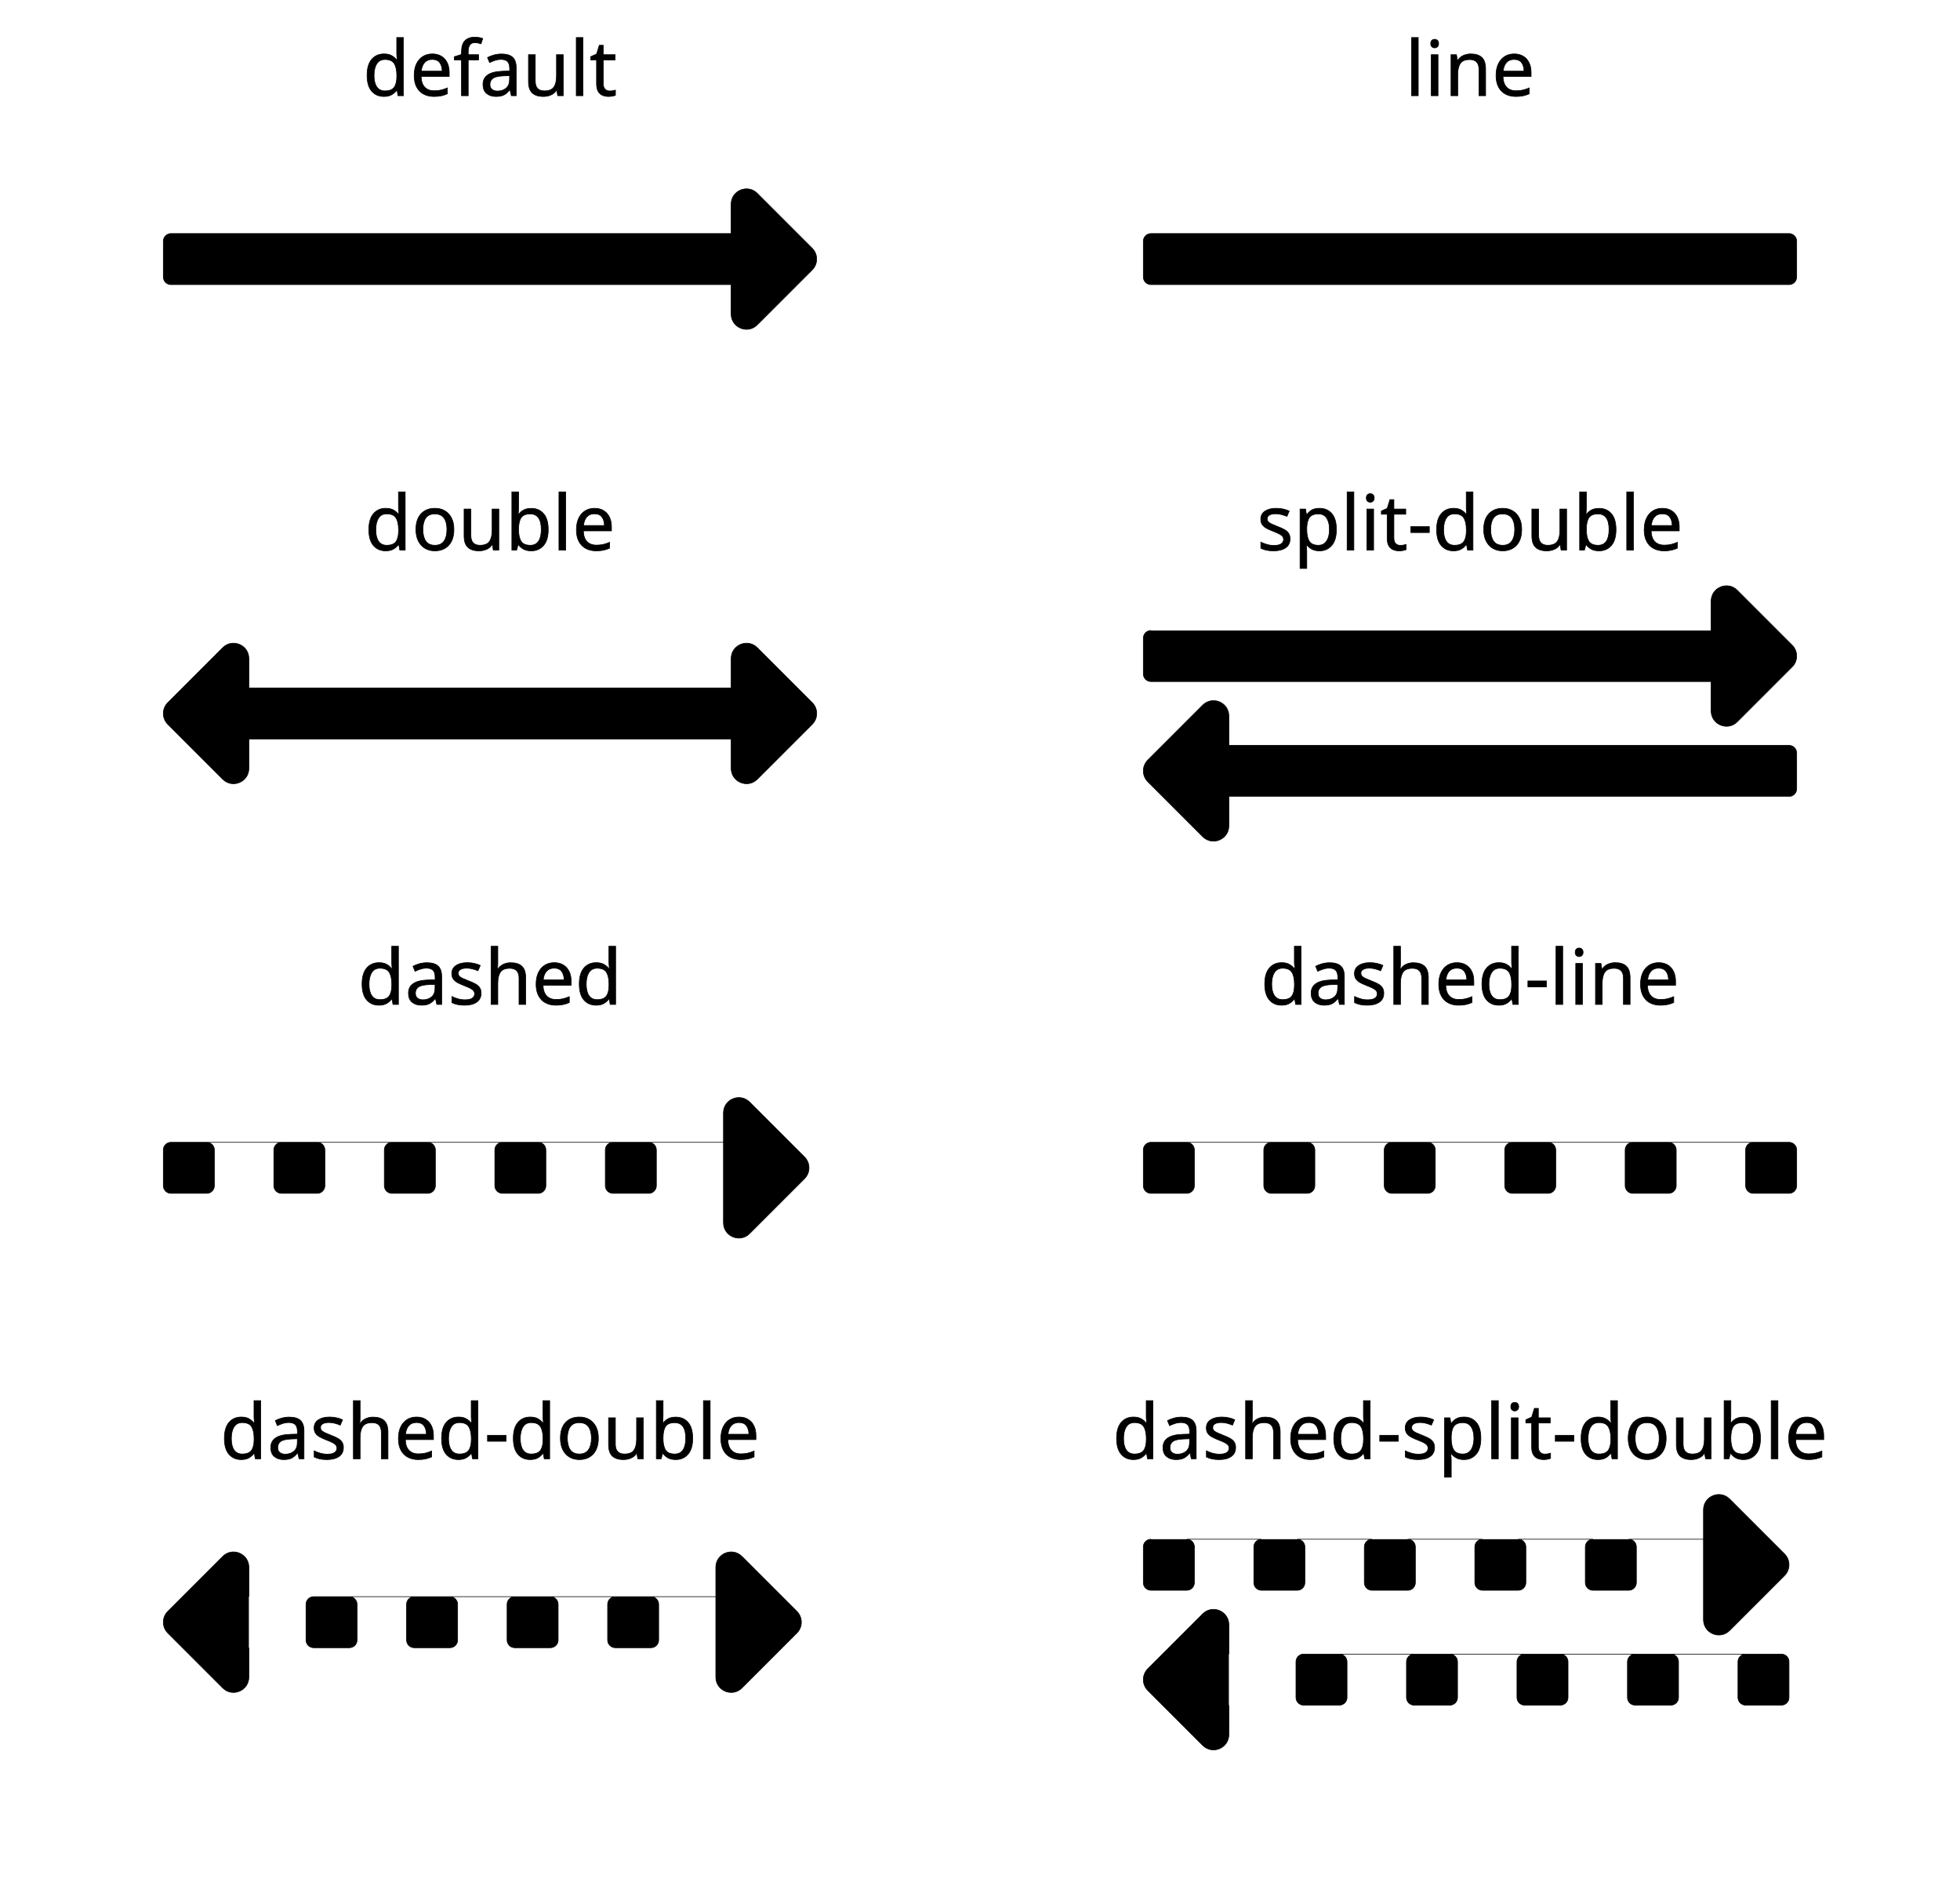
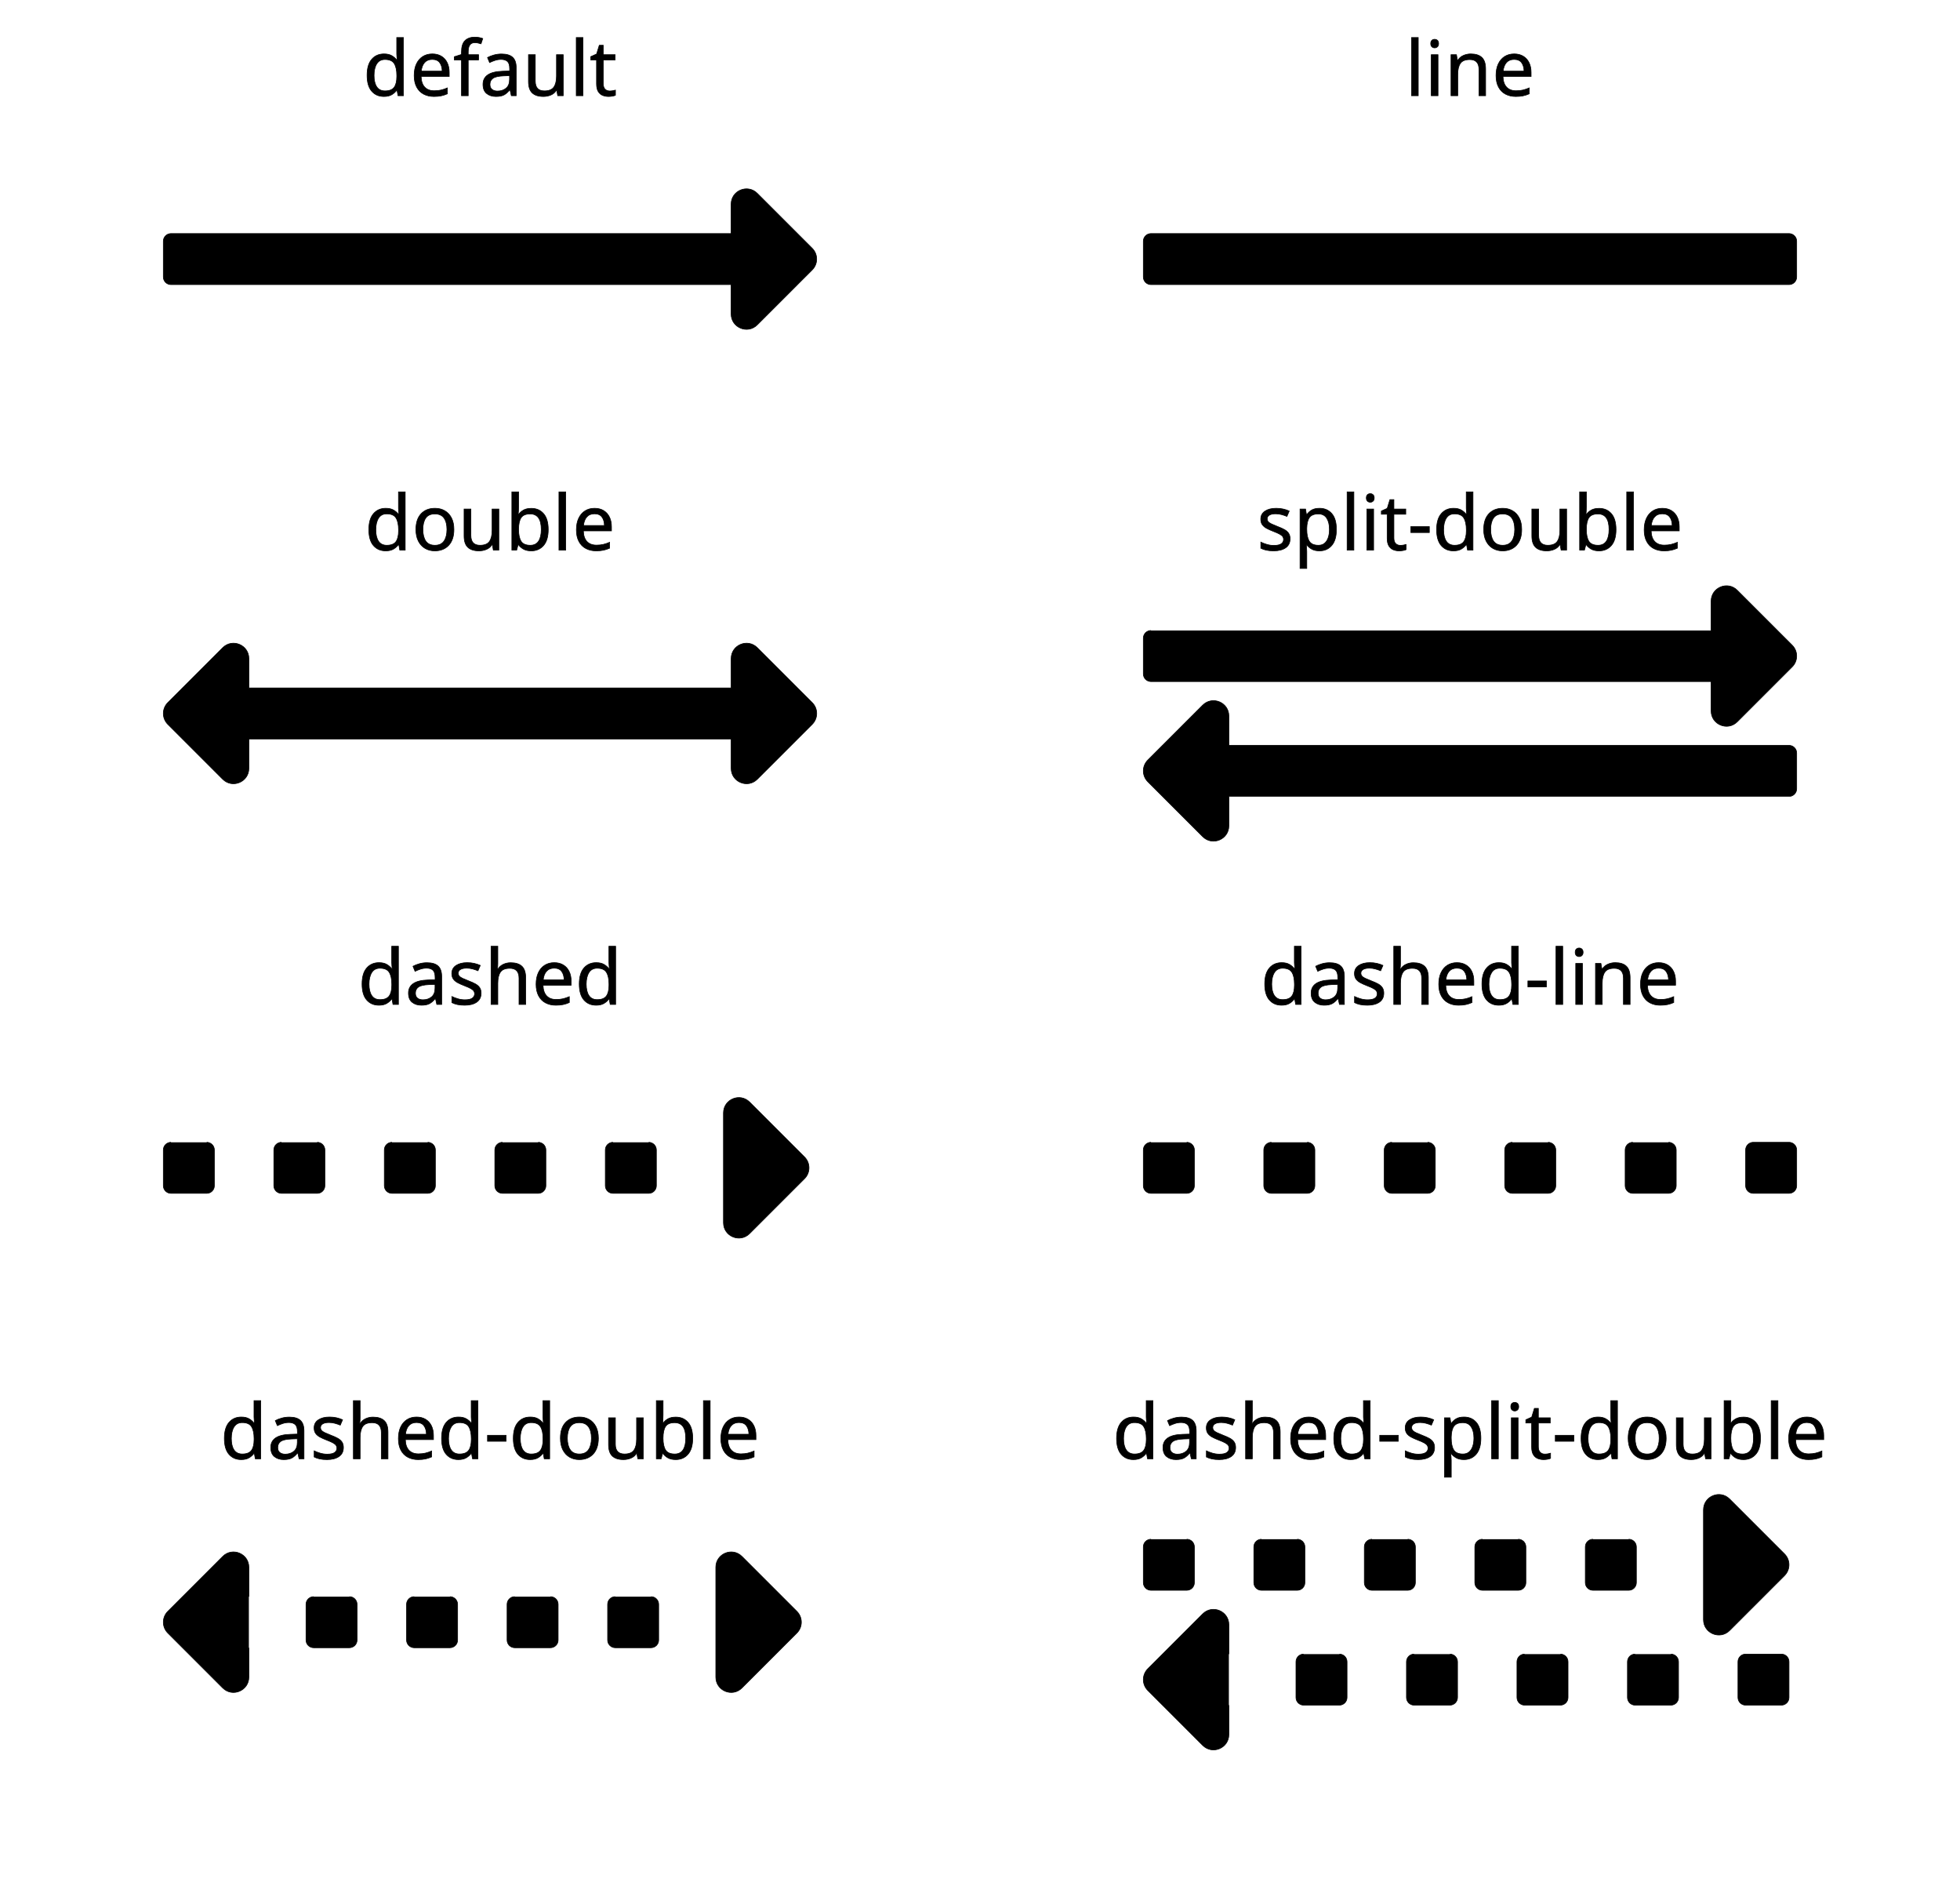
<svg xmlns="http://www.w3.org/2000/svg" viewBox="0 0 3072 2948" width="384" height="368.5" stroke="black" fill="black">
  <g>
    <g transform="translate(256 150)">
      <path d="M12 216c-6.627 0-12 5.373-12 12v56c0 6.627 5.373 12 12 12h877.941v46.059c0 21.382 25.851 32.09 40.971 16.971 l86.059 -86.059c9.373-9.373 9.373-24.569 0-33.941l-86.059-86.059c-15.119-15.119-40.971-4.411-40.971 16.971v46.059z" />
      <text x="512" y="0" font-family="Verdana" font-size="120" text-anchor="middle">default</text>
    </g>
  </g>
  <g>
    <g transform="translate(1792 150)">
      <path d="M12 216c-6.627 0-12 5.373-12 12v56c0 6.627 5.373 12 12 12h1000c6.627 0 12 -5.373 12 -12v-56c0 -6.627 -5.373 -12 -12 -12z" />
      <text x="512" y="0" font-family="Verdana" font-size="120" text-anchor="middle">line</text>
    </g>
  </g>
  <g>
    <g transform="translate(256 862)">
      <path d="M134.059 216v-46.059c0-21.382-25.851-32.09-40.971-16.971l-86.059 86.059c-9.373 9.373-9.373 24.568 0 33.941l86.059 86.059c15.119 15.119 40.971 4.411 40.971-16.971v-46.059h755.94v46.059c0 21.382 25.851 32.09 40.971 16.971 l86.059 -86.059c9.373-9.373 9.373-24.569 0-33.941l-86.059-86.059c-15.119-15.119-40.971-4.411-40.971 16.971v46.059z" />
      <text x="512" y="0" font-family="Verdana" font-size="120" text-anchor="middle">double</text>
    </g>
  </g>
  <g>
    <g transform="translate(1792 862)">
      <path d="M12 126c-6.627 0-12 5.373-12 12v56c0 6.627 5.373 12 12 12h877.941v46.059c0 21.382 25.851 32.09 40.971 16.971 l86.059 -86.059c9.373-9.373 9.373-24.569 0-33.941l-86.059-86.059c-15.119-15.119-40.971-4.411-40.971 16.971v46.059M134.059 306v-46.059c0-21.382-25.851-32.09-40.971-16.971l-86.059 86.059c-9.373 9.373-9.373 24.568 0 33.941l86.059 86.059c15.119 15.119 40.971 4.411 40.971-16.971v-46.059h877.941c6.627 0 12 -5.373 12 -12v-56c0 -6.627 -5.373 -12 -12 -12z" />
      <text x="512" y="0" font-family="Verdana" font-size="120" text-anchor="middle">split-double</text>
    </g>
  </g>
  <g>
    <g transform="translate(256 1574)">
-       <path d="M12 216c-6.627 0-12 5.373-12 12v56c0 6.627 5.373 12 12 12h56c6.627 0 12 -5.373 12 -12v-56c0 -6.627 -5.373 -12 -12 -12h117.188c-6.627 0-12 5.373-12 12v56c0 6.627 5.373 12 12 12h56c6.627 0 12 -5.373 12 -12v-56c0 -6.627 -5.373 -12 -12 -12h117.188c-6.627 0-12 5.373-12 12v56c0 6.627 5.373 12 12 12h56c6.627 0 12 -5.373 12 -12v-56c0 -6.627 -5.373 -12 -12 -12h117.188c-6.627 0-12 5.373-12 12v56c0 6.627 5.373 12 12 12h56c6.627 0 12 -5.373 12 -12v-56c0 -6.627 -5.373 -12 -12 -12h117.188c-6.627 0-12 5.373-12 12v56c0 6.627 5.373 12 12 12h56c6.627 0 12 -5.373 12 -12v-56c0 -6.627 -5.373 -12 -12 -12h117.188v80v46.059c0 21.382 25.851 32.09 40.971 16.971 l86.059 -86.059c9.373-9.373 9.373-24.569 0-33.941l-86.059-86.059c-15.119-15.119-40.971-4.411-40.971 16.971v46.059z" />
+       <path d="M12 216c-6.627 0-12 5.373-12 12v56c0 6.627 5.373 12 12 12h56c6.627 0 12 -5.373 12 -12v-56c0 -6.627 -5.373 -12 -12 -12m117.188 0c-6.627 0-12 5.373-12 12v56c0 6.627 5.373 12 12 12h56c6.627 0 12 -5.373 12 -12v-56c0 -6.627 -5.373 -12 -12 -12m117.188 0c-6.627 0-12 5.373-12 12v56c0 6.627 5.373 12 12 12h56c6.627 0 12 -5.373 12 -12v-56c0 -6.627 -5.373 -12 -12 -12m117.188 0c-6.627 0-12 5.373-12 12v56c0 6.627 5.373 12 12 12h56c6.627 0 12 -5.373 12 -12v-56c0 -6.627 -5.373 -12 -12 -12m117.188 0c-6.627 0-12 5.373-12 12v56c0 6.627 5.373 12 12 12h56c6.627 0 12 -5.373 12 -12v-56c0 -6.627 -5.373 -12 -12 -12m117.188 0v80v46.059c0 21.382 25.851 32.09 40.971 16.971 l86.059 -86.059c9.373-9.373 9.373-24.569 0-33.941l-86.059-86.059c-15.119-15.119-40.971-4.411-40.971 16.971v46.059z" />
      <text x="512" y="0" font-family="Verdana" font-size="120" text-anchor="middle">dashed</text>
    </g>
  </g>
  <g>
    <g transform="translate(1792 1574)">
-       <path d="M12 216c-6.627 0-12 5.373-12 12v56c0 6.627 5.373 12 12 12h56c6.627 0 12 -5.373 12 -12v-56c0 -6.627 -5.373 -12 -12 -12h132.8c-6.627 0-12 5.373-12 12v56c0 6.627 5.373 12 12 12h56c6.627 0 12 -5.373 12 -12v-56c0 -6.627 -5.373 -12 -12 -12h132.8c-6.627 0-12 5.373-12 12v56c0 6.627 5.373 12 12 12h56c6.627 0 12 -5.373 12 -12v-56c0 -6.627 -5.373 -12 -12 -12h132.8c-6.627 0-12 5.373-12 12v56c0 6.627 5.373 12 12 12h56c6.627 0 12 -5.373 12 -12v-56c0 -6.627 -5.373 -12 -12 -12h132.8c-6.627 0-12 5.373-12 12v56c0 6.627 5.373 12 12 12h56c6.627 0 12 -5.373 12 -12v-56c0 -6.627 -5.373 -12 -12 -12h132.8c-6.627 0-12 5.373-12 12v56c0 6.627 5.373 12 12 12h56c6.627 0 12 -5.373 12 -12v-56c0 -6.627 -5.373 -12 -12 -12z" />
+       <path d="M12 216c-6.627 0-12 5.373-12 12v56c0 6.627 5.373 12 12 12h56c6.627 0 12 -5.373 12 -12v-56c0 -6.627 -5.373 -12 -12 -12m132.8 0c-6.627 0-12 5.373-12 12v56c0 6.627 5.373 12 12 12h56c6.627 0 12 -5.373 12 -12v-56c0 -6.627 -5.373 -12 -12 -12m132.8 0c-6.627 0-12 5.373-12 12v56c0 6.627 5.373 12 12 12h56c6.627 0 12 -5.373 12 -12v-56c0 -6.627 -5.373 -12 -12 -12m132.8 0c-6.627 0-12 5.373-12 12v56c0 6.627 5.373 12 12 12h56c6.627 0 12 -5.373 12 -12v-56c0 -6.627 -5.373 -12 -12 -12m132.8 0c-6.627 0-12 5.373-12 12v56c0 6.627 5.373 12 12 12h56c6.627 0 12 -5.373 12 -12v-56c0 -6.627 -5.373 -12 -12 -12m132.8 0c-6.627 0-12 5.373-12 12v56c0 6.627 5.373 12 12 12h56c6.627 0 12 -5.373 12 -12v-56c0 -6.627 -5.373 -12 -12 -12z" />
      <text x="512" y="0" font-family="Verdana" font-size="120" text-anchor="middle">dashed-line</text>
    </g>
  </g>
  <g>
    <g transform="translate(256 2286)">
-       <path d="M134.059 216v-46.059c0-21.382-25.851-32.09-40.971-16.971l-86.059 86.059c-9.373 9.373-9.373 24.568 0 33.941l86.059 86.059c15.119 15.119 40.971 4.411 40.971-16.971v-46.059m101.576-80c-6.627 0-12 5.373-12 12v56c0 6.627 5.373 12 12 12h56c6.627 0 12 -5.373 12 -12v-56c0 -6.627 -5.373 -12 -12 -12h101.576c-6.627 0-12 5.373-12 12v56c0 6.627 5.373 12 12 12h56c6.627 0 12 -5.373 12 -12v-56c0 -6.627 -5.373 -12 -12 -12h101.576c-6.627 0-12 5.373-12 12v56c0 6.627 5.373 12 12 12h56c6.627 0 12 -5.373 12 -12v-56c0 -6.627 -5.373 -12 -12 -12h101.576c-6.627 0-12 5.373-12 12v56c0 6.627 5.373 12 12 12h56c6.627 0 12 -5.373 12 -12v-56c0 -6.627 -5.373 -12 -12 -12h101.576v80v46.059c0 21.382 25.851 32.09 40.971 16.971 l86.059 -86.059c9.373-9.373 9.373-24.569 0-33.941l-86.059-86.059c-15.119-15.119-40.971-4.411-40.971 16.971v46.059z" />
+       <path d="M134.059 216v-46.059c0-21.382-25.851-32.09-40.971-16.971l-86.059 86.059c-9.373 9.373-9.373 24.568 0 33.941l86.059 86.059c15.119 15.119 40.971 4.411 40.971-16.971v-46.059m101.576-80c-6.627 0-12 5.373-12 12v56c0 6.627 5.373 12 12 12h56c6.627 0 12 -5.373 12 -12v-56c0 -6.627 -5.373 -12 -12 -12m101.576 0c-6.627 0-12 5.373-12 12v56c0 6.627 5.373 12 12 12h56c6.627 0 12 -5.373 12 -12v-56c0 -6.627 -5.373 -12 -12 -12m101.576 0c-6.627 0-12 5.373-12 12v56c0 6.627 5.373 12 12 12h56c6.627 0 12 -5.373 12 -12v-56c0 -6.627 -5.373 -12 -12 -12m101.576 0c-6.627 0-12 5.373-12 12v56c0 6.627 5.373 12 12 12h56c6.627 0 12 -5.373 12 -12v-56c0 -6.627 -5.373 -12 -12 -12m101.576 0v80v46.059c0 21.382 25.851 32.09 40.971 16.971 l86.059 -86.059c9.373-9.373 9.373-24.569 0-33.941l-86.059-86.059c-15.119-15.119-40.971-4.411-40.971 16.971v46.059z" />
      <text x="512" y="0" font-family="Verdana" font-size="120" text-anchor="middle">dashed-double</text>
    </g>
  </g>
  <g>
    <g transform="translate(1792 2286)">
-       <path d="M12 126c-6.627 0-12 5.373-12 12v56c0 6.627 5.373 12 12 12h56c6.627 0 12 -5.373 12 -12v-56c0 -6.627 -5.373 -12 -12 -12h117.188c-6.627 0-12 5.373-12 12v56c0 6.627 5.373 12 12 12h56c6.627 0 12 -5.373 12 -12v-56c0 -6.627 -5.373 -12 -12 -12h117.188c-6.627 0-12 5.373-12 12v56c0 6.627 5.373 12 12 12h56c6.627 0 12 -5.373 12 -12v-56c0 -6.627 -5.373 -12 -12 -12h117.188c-6.627 0-12 5.373-12 12v56c0 6.627 5.373 12 12 12h56c6.627 0 12 -5.373 12 -12v-56c0 -6.627 -5.373 -12 -12 -12h117.188c-6.627 0-12 5.373-12 12v56c0 6.627 5.373 12 12 12h56c6.627 0 12 -5.373 12 -12v-56c0 -6.627 -5.373 -12 -12 -12h117.188v80v46.059c0 21.382 25.851 32.09 40.971 16.971 l86.059 -86.059c9.373-9.373 9.373-24.569 0-33.941l-86.059-86.059c-15.119-15.119-40.971-4.411-40.971 16.971v46.059M134.059 306v-46.059c0-21.382-25.851-32.09-40.971-16.971l-86.059 86.059c-9.373 9.373-9.373 24.568 0 33.941l86.059 86.059c15.119 15.119 40.971 4.411 40.971-16.971v-46.059m117.188 -80c-6.627 0-12 5.373-12 12v56c0 6.627 5.373 12 12 12h56c6.627 0 12 -5.373 12 -12v-56c0 -6.627 -5.373 -12 -12 -12h117.188c-6.627 0-12 5.373-12 12v56c0 6.627 5.373 12 12 12h56c6.627 0 12 -5.373 12 -12v-56c0 -6.627 -5.373 -12 -12 -12h117.188c-6.627 0-12 5.373-12 12v56c0 6.627 5.373 12 12 12h56c6.627 0 12 -5.373 12 -12v-56c0 -6.627 -5.373 -12 -12 -12h117.188c-6.627 0-12 5.373-12 12v56c0 6.627 5.373 12 12 12h56c6.627 0 12 -5.373 12 -12v-56c0 -6.627 -5.373 -12 -12 -12h117.188c-6.627 0-12 5.373-12 12v56c0 6.627 5.373 12 12 12h56c6.627 0 12 -5.373 12 -12v-56c0 -6.627 -5.373 -12 -12 -12z" />
+       <path d="M12 126c-6.627 0-12 5.373-12 12v56c0 6.627 5.373 12 12 12h56c6.627 0 12 -5.373 12 -12v-56c0 -6.627 -5.373 -12 -12 -12m117.188 0c-6.627 0-12 5.373-12 12v56c0 6.627 5.373 12 12 12h56c6.627 0 12 -5.373 12 -12v-56c0 -6.627 -5.373 -12 -12 -12m117.188 0c-6.627 0-12 5.373-12 12v56c0 6.627 5.373 12 12 12h56c6.627 0 12 -5.373 12 -12v-56c0 -6.627 -5.373 -12 -12 -12m117.188 0c-6.627 0-12 5.373-12 12v56c0 6.627 5.373 12 12 12h56c6.627 0 12 -5.373 12 -12v-56c0 -6.627 -5.373 -12 -12 -12m117.188 0c-6.627 0-12 5.373-12 12v56c0 6.627 5.373 12 12 12h56c6.627 0 12 -5.373 12 -12v-56c0 -6.627 -5.373 -12 -12 -12m117.188 0v80v46.059c0 21.382 25.851 32.09 40.971 16.971 l86.059 -86.059c9.373-9.373 9.373-24.569 0-33.941l-86.059-86.059c-15.119-15.119-40.971-4.411-40.971 16.971v46.059M134.059 306v-46.059c0-21.382-25.851-32.09-40.971-16.971l-86.059 86.059c-9.373 9.373-9.373 24.568 0 33.941l86.059 86.059c15.119 15.119 40.971 4.411 40.971-16.971v-46.059m117.188 -80c-6.627 0-12 5.373-12 12v56c0 6.627 5.373 12 12 12h56c6.627 0 12 -5.373 12 -12v-56c0 -6.627 -5.373 -12 -12 -12m117.188 0c-6.627 0-12 5.373-12 12v56c0 6.627 5.373 12 12 12h56c6.627 0 12 -5.373 12 -12v-56c0 -6.627 -5.373 -12 -12 -12m117.188 0c-6.627 0-12 5.373-12 12v56c0 6.627 5.373 12 12 12h56c6.627 0 12 -5.373 12 -12v-56c0 -6.627 -5.373 -12 -12 -12m117.188 0c-6.627 0-12 5.373-12 12v56c0 6.627 5.373 12 12 12h56c6.627 0 12 -5.373 12 -12v-56c0 -6.627 -5.373 -12 -12 -12m117.188 0c-6.627 0-12 5.373-12 12v56c0 6.627 5.373 12 12 12h56c6.627 0 12 -5.373 12 -12v-56c0 -6.627 -5.373 -12 -12 -12z" />
      <text x="512" y="0" font-family="Verdana" font-size="120" text-anchor="middle">dashed-split-double</text>
    </g>
  </g>
</svg>
